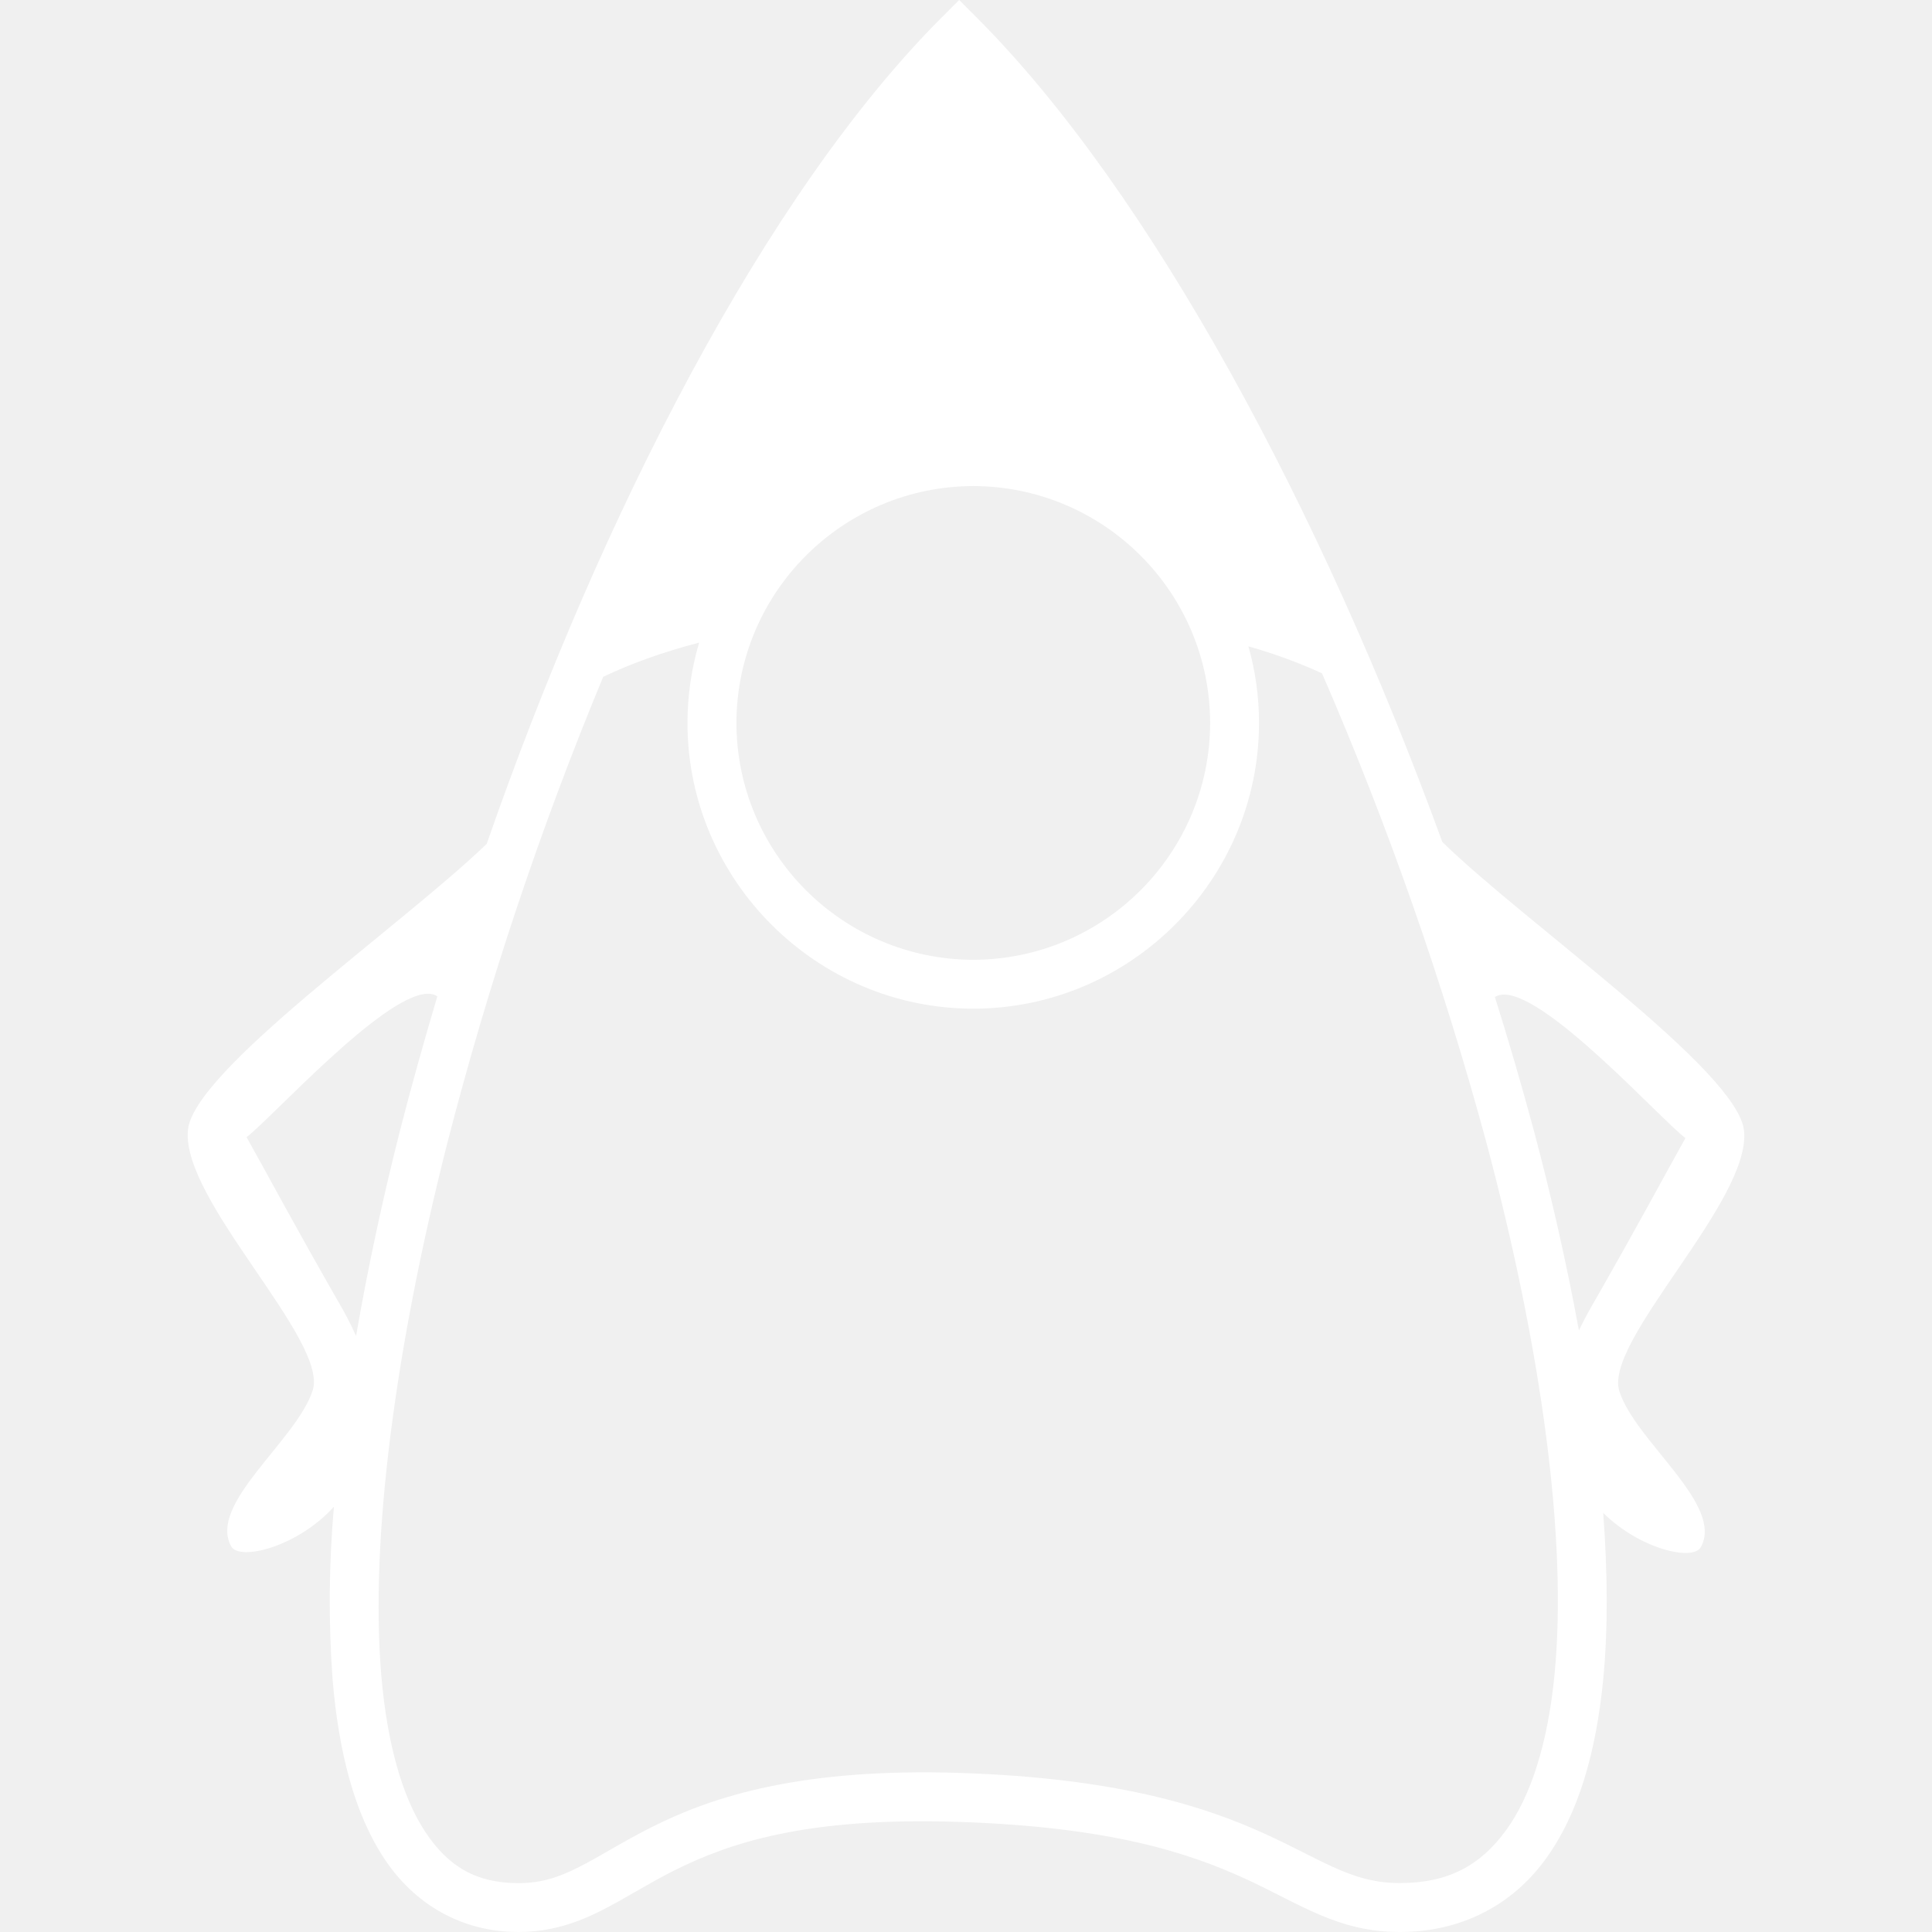
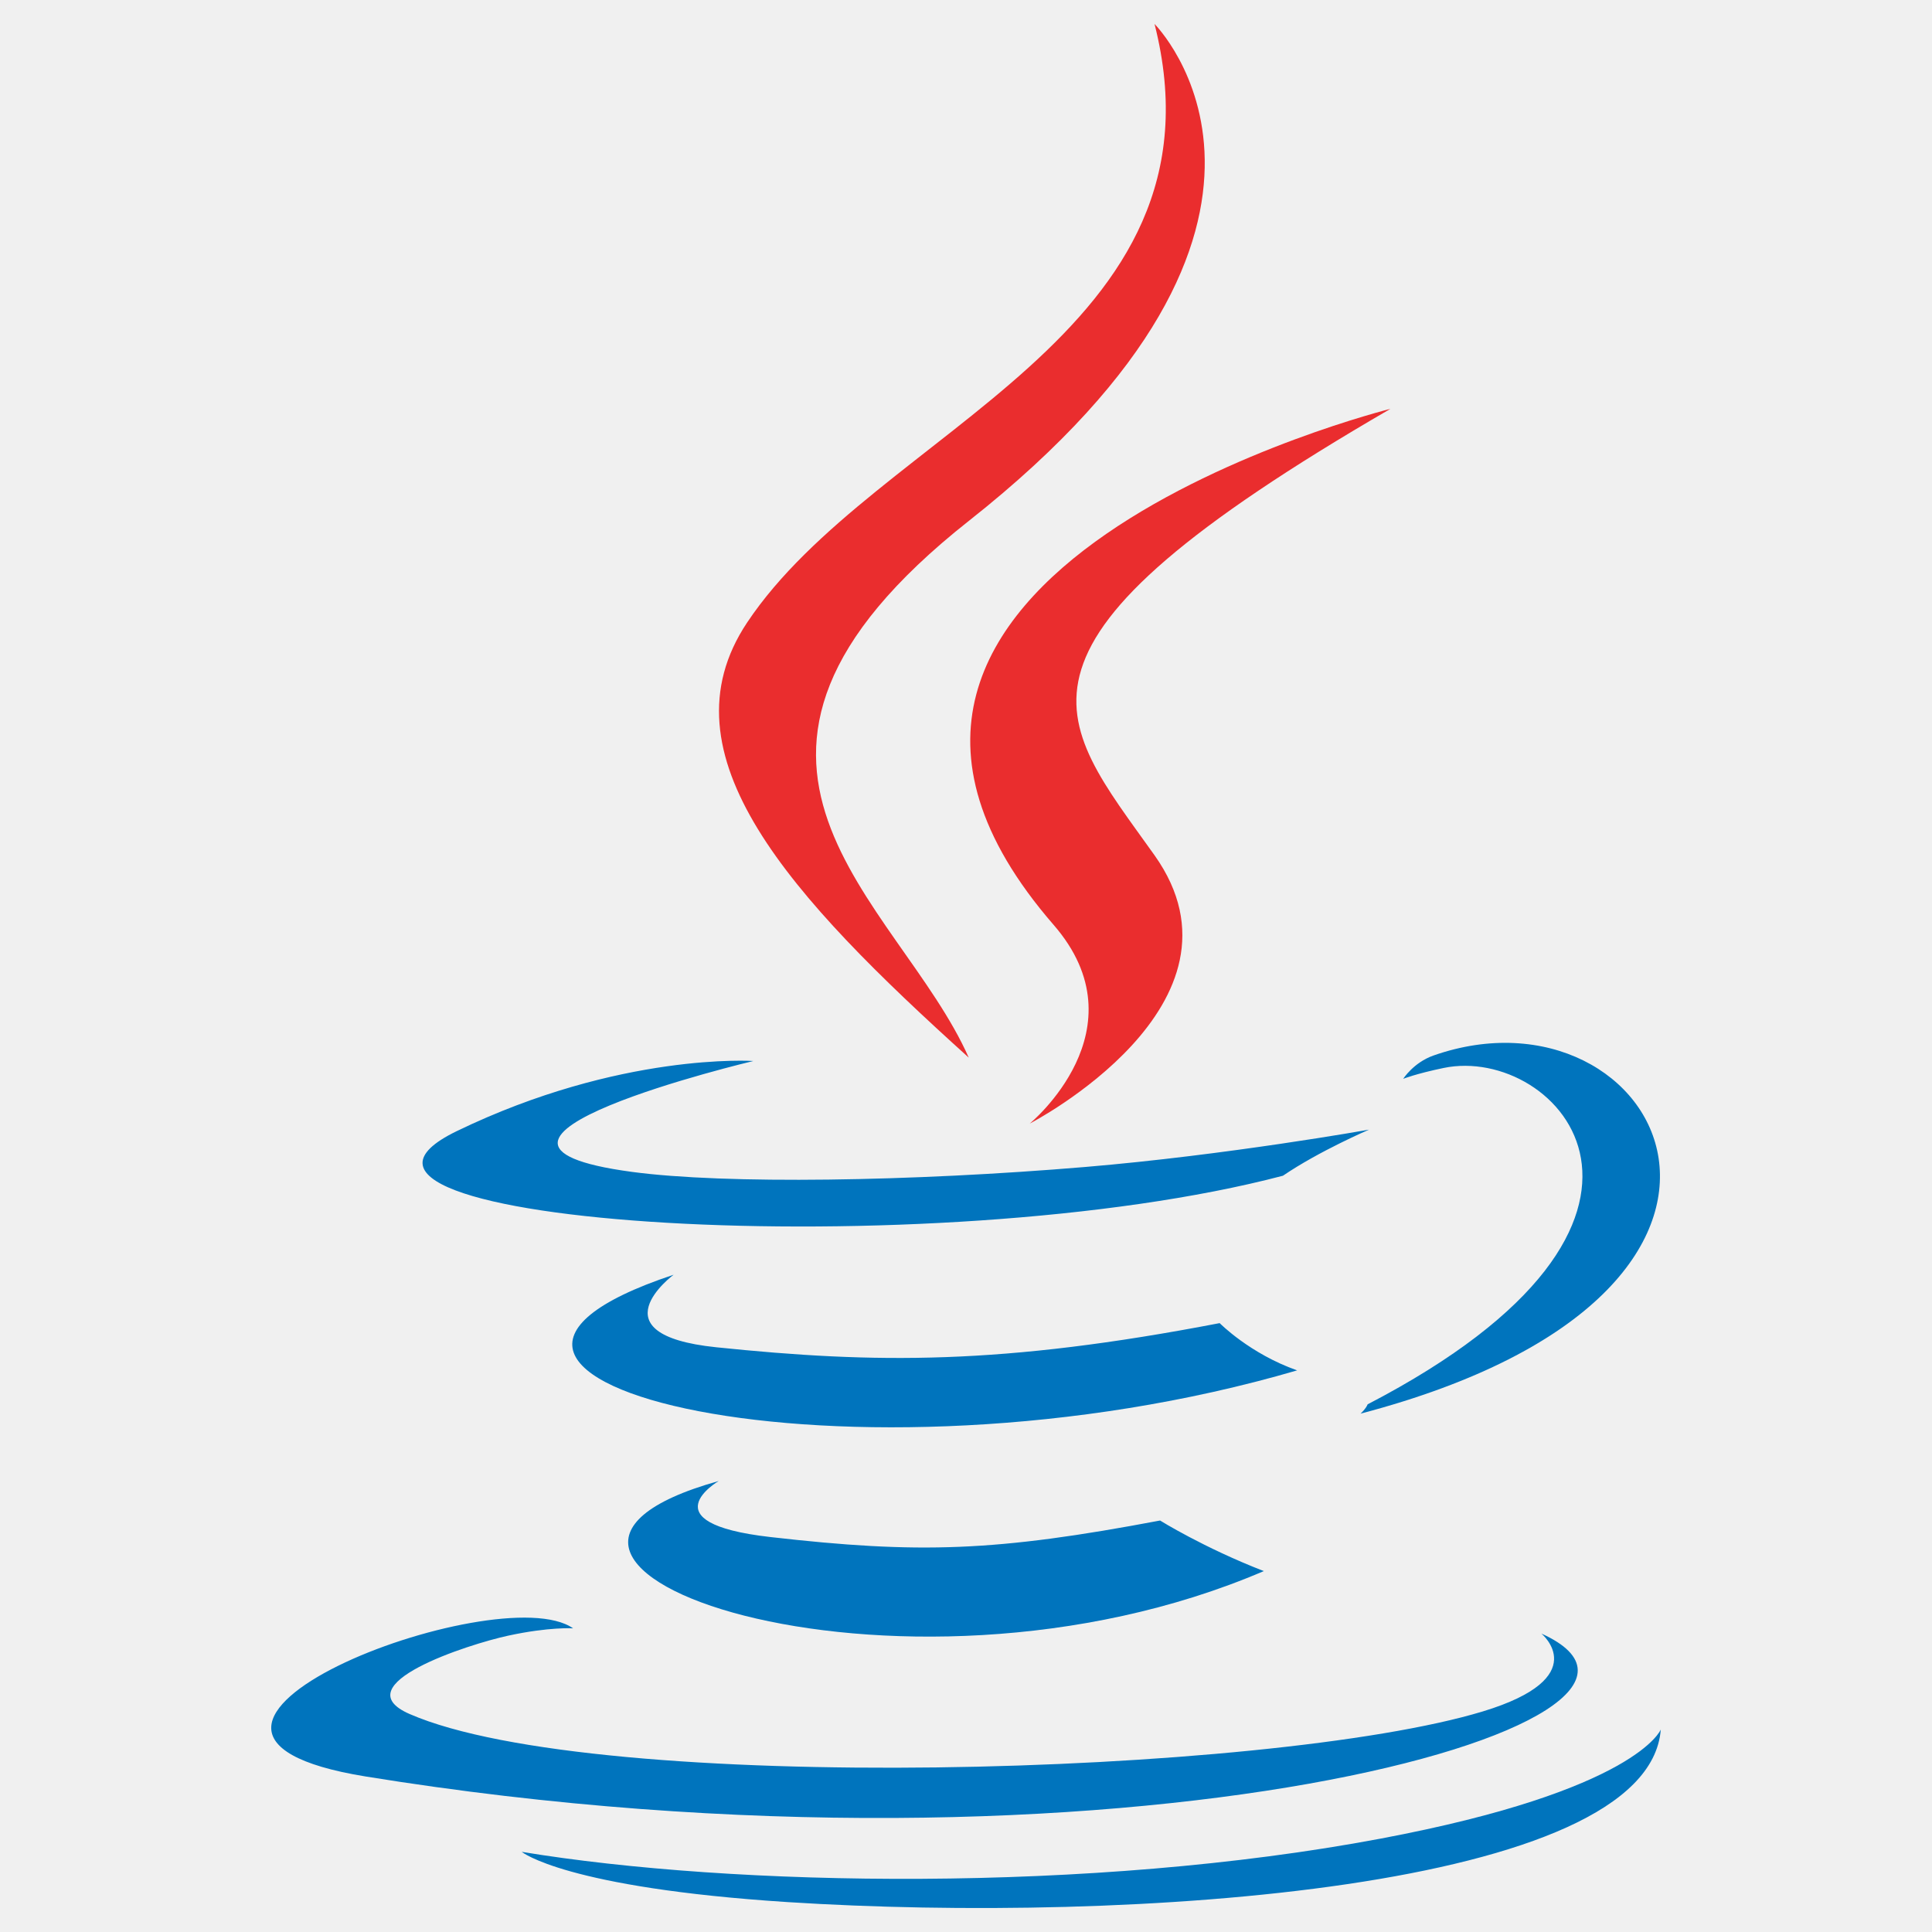
- <svg xmlns="http://www.w3.org/2000/svg" fill="#FFFFFF" role="img" viewBox="0 0 24 24">
-   <path d="M11.915 0 11.7.215C9.515 2.4 7.47 6.39 6.046 10.483c-1.064 1.024-3.633 2.81-3.711 3.551-.093.87 1.746 2.611 1.55 3.235-.198.625-1.304 1.408-1.014 1.939.1.188.823.011 1.277-.491a13.389 13.389 0 0 0-.017 2.14c.076.906.27 1.668.643 2.232.372.563.956.911 1.667.911.397 0 .727-.114 1.024-.264.298-.149.571-.33.91-.5.68-.34 1.634-.666 3.53-.604 1.903.062 2.872.39 3.559.704.687.314 1.15.664 1.925.664.767 0 1.395-.336 1.807-.9.412-.563.631-1.33.72-2.24.06-.623.055-1.32 0-2.066.454.45 1.117.604 1.213.424.29-.53-.816-1.314-1.013-1.937-.198-.624 1.642-2.366 1.549-3.236-.08-.748-2.707-2.568-3.748-3.586C16.428 6.374 14.308 2.394 12.13.215zm.175 6.038a2.95 2.95 0 0 1 2.943 2.942 2.95 2.95 0 0 1-2.943 2.943A2.95 2.95 0 0 1 9.148 8.98a2.95 2.95 0 0 1 2.942-2.942zM8.685 7.983a3.515 3.515 0 0 0-.145.997c0 1.951 1.6 3.55 3.55 3.55 1.95 0 3.55-1.598 3.55-3.55 0-.329-.046-.648-.132-.951.334.095.64.208.915.336a42.699 42.699 0 0 1 2.042 5.829c.678 2.545 1.01 4.92.846 6.607-.082.844-.29 1.51-.606 1.94-.315.431-.713.651-1.315.651-.593 0-.932-.27-1.673-.61-.741-.338-1.825-.694-3.792-.758-1.974-.064-3.073.293-3.821.669-.375.188-.659.373-.911.5s-.466.2-.752.2c-.53 0-.876-.209-1.16-.64-.285-.43-.474-1.101-.545-1.948-.141-1.693.176-4.069.823-6.614a43.155 43.155 0 0 1 1.934-5.783c.348-.167.749-.31 1.192-.425zm-3.382 4.362a.216.216 0 0 1 .13.031c-.166.56-.323 1.116-.463 1.665a33.849 33.849 0 0 0-.547 2.555 3.9 3.9 0 0 0-.2-.39c-.58-1.012-.914-1.642-1.16-2.08.315-.24 1.679-1.755 2.24-1.781zm13.394.01c.562.027 1.926 1.543 2.24 1.783-.246.438-.58 1.068-1.16 2.08a4.428 4.428 0 0 0-.163.309 32.354 32.354 0 0 0-.562-2.49 40.579 40.579 0 0 0-.482-1.652.216.216 0 0 1 .127-.03z" />
+ <svg xmlns="http://www.w3.org/2000/svg" viewBox="0 0 128 128">
+   <path fill="#0074BD" d="M47.617 98.12s-4.767 2.774 3.397 3.71c9.892 1.13 14.947.968 25.845-1.092 0 0 2.871 1.795 6.873 3.351-24.439 10.47-55.308-.607-36.115-5.969zm-2.988-13.665s-5.348 3.959 2.823 4.805c10.567 1.091 18.91 1.18 33.354-1.6 0 0 1.993 2.025 5.132 3.131-29.542 8.64-62.446.68-41.309-6.336z" />
+   <path fill="#EA2D2E" d="M69.802 61.271c6.025 6.935-1.58 13.17-1.58 13.17s15.289-7.891 8.269-17.777c-6.559-9.215-11.587-13.792 15.635-29.58 0 .001-42.731 10.67-22.324 34.187z" />
+   <path fill="#0074BD" d="M102.123 108.229s3.529 2.91-3.888 5.159c-14.102 4.272-58.706 5.56-71.094.171-4.451-1.938 3.899-4.625 6.526-5.192 2.739-.593 4.303-.485 4.303-.485-4.953-3.487-32.013 6.85-13.743 9.815 49.821 8.076 90.817-3.637 77.896-9.468zM49.912 70.294s-22.686 5.389-8.033 7.348c6.188.828 18.518.638 30.011-.326 9.39-.789 18.813-2.474 18.813-2.474s-3.308 1.419-5.704 3.053c-23.042 6.061-67.544 3.238-54.731-2.958 10.832-5.239 19.644-4.643 19.644-4.643zm40.697 22.747c23.421-12.167 12.591-23.86 5.032-22.285-1.848.385-2.677.72-2.677.72s.688-1.079 2-1.543c14.953-5.255 26.451 15.503-4.823 23.725 0-.002.359-.327.468-.617z" />
+   <path fill="#EA2D2E" d="M76.491 1.587S89.459 14.563 64.188 34.51c-20.266 16.006-4.621 25.13-.007 35.559-11.831-10.673-20.509-20.07-14.688-28.815C58.041 28.42 81.722 22.195 76.491 1.587z" />
+   <path fill="#0074BD" d="M52.214 126.021c22.476 1.437 57-.8 57.817-11.436 0 0-1.571 4.032-18.577 7.231-19.186 3.612-42.854 3.191-56.887.874 0 .001 2.875 2.381 17.647 3.331z" />
</svg>
